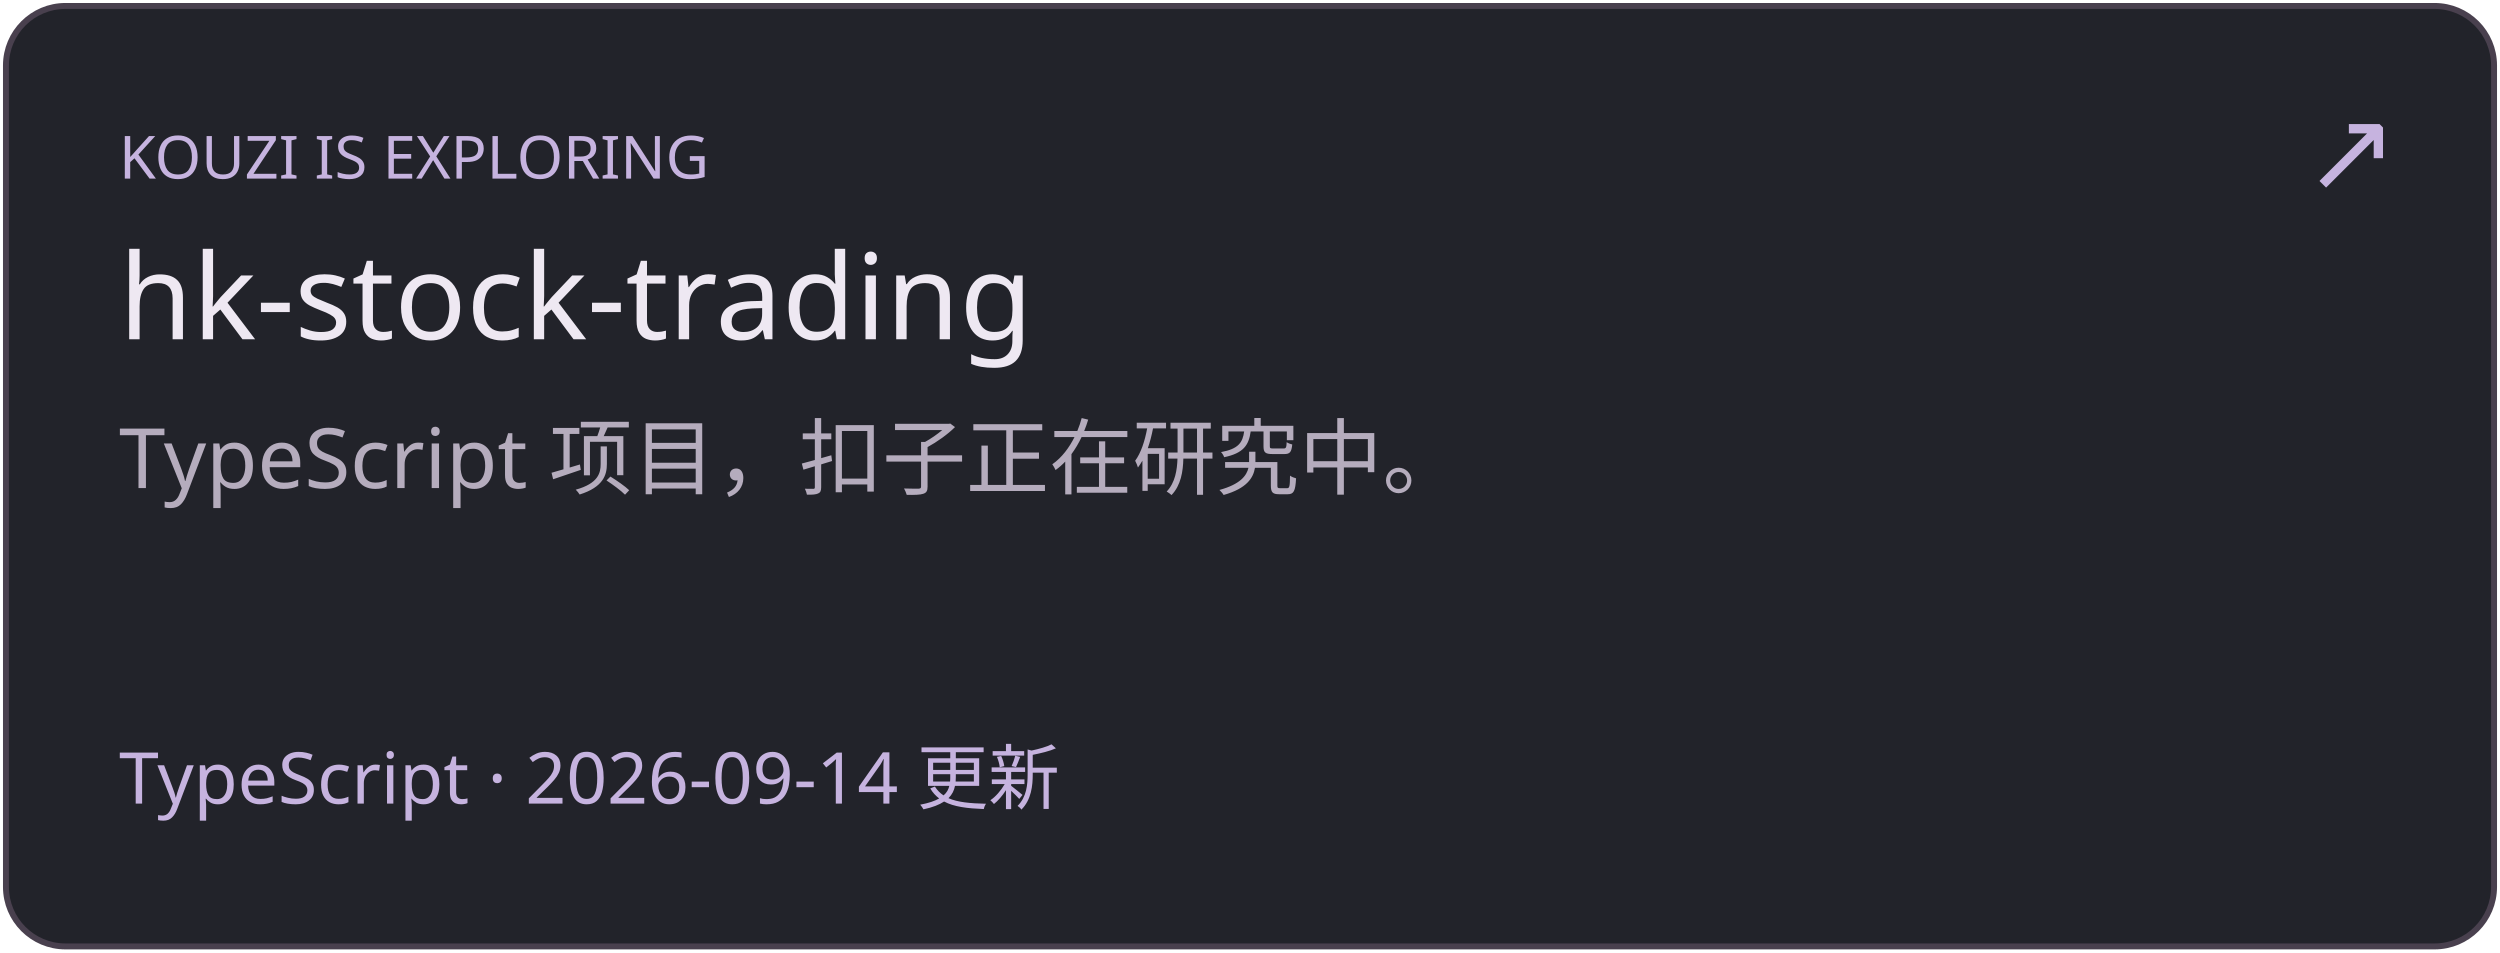
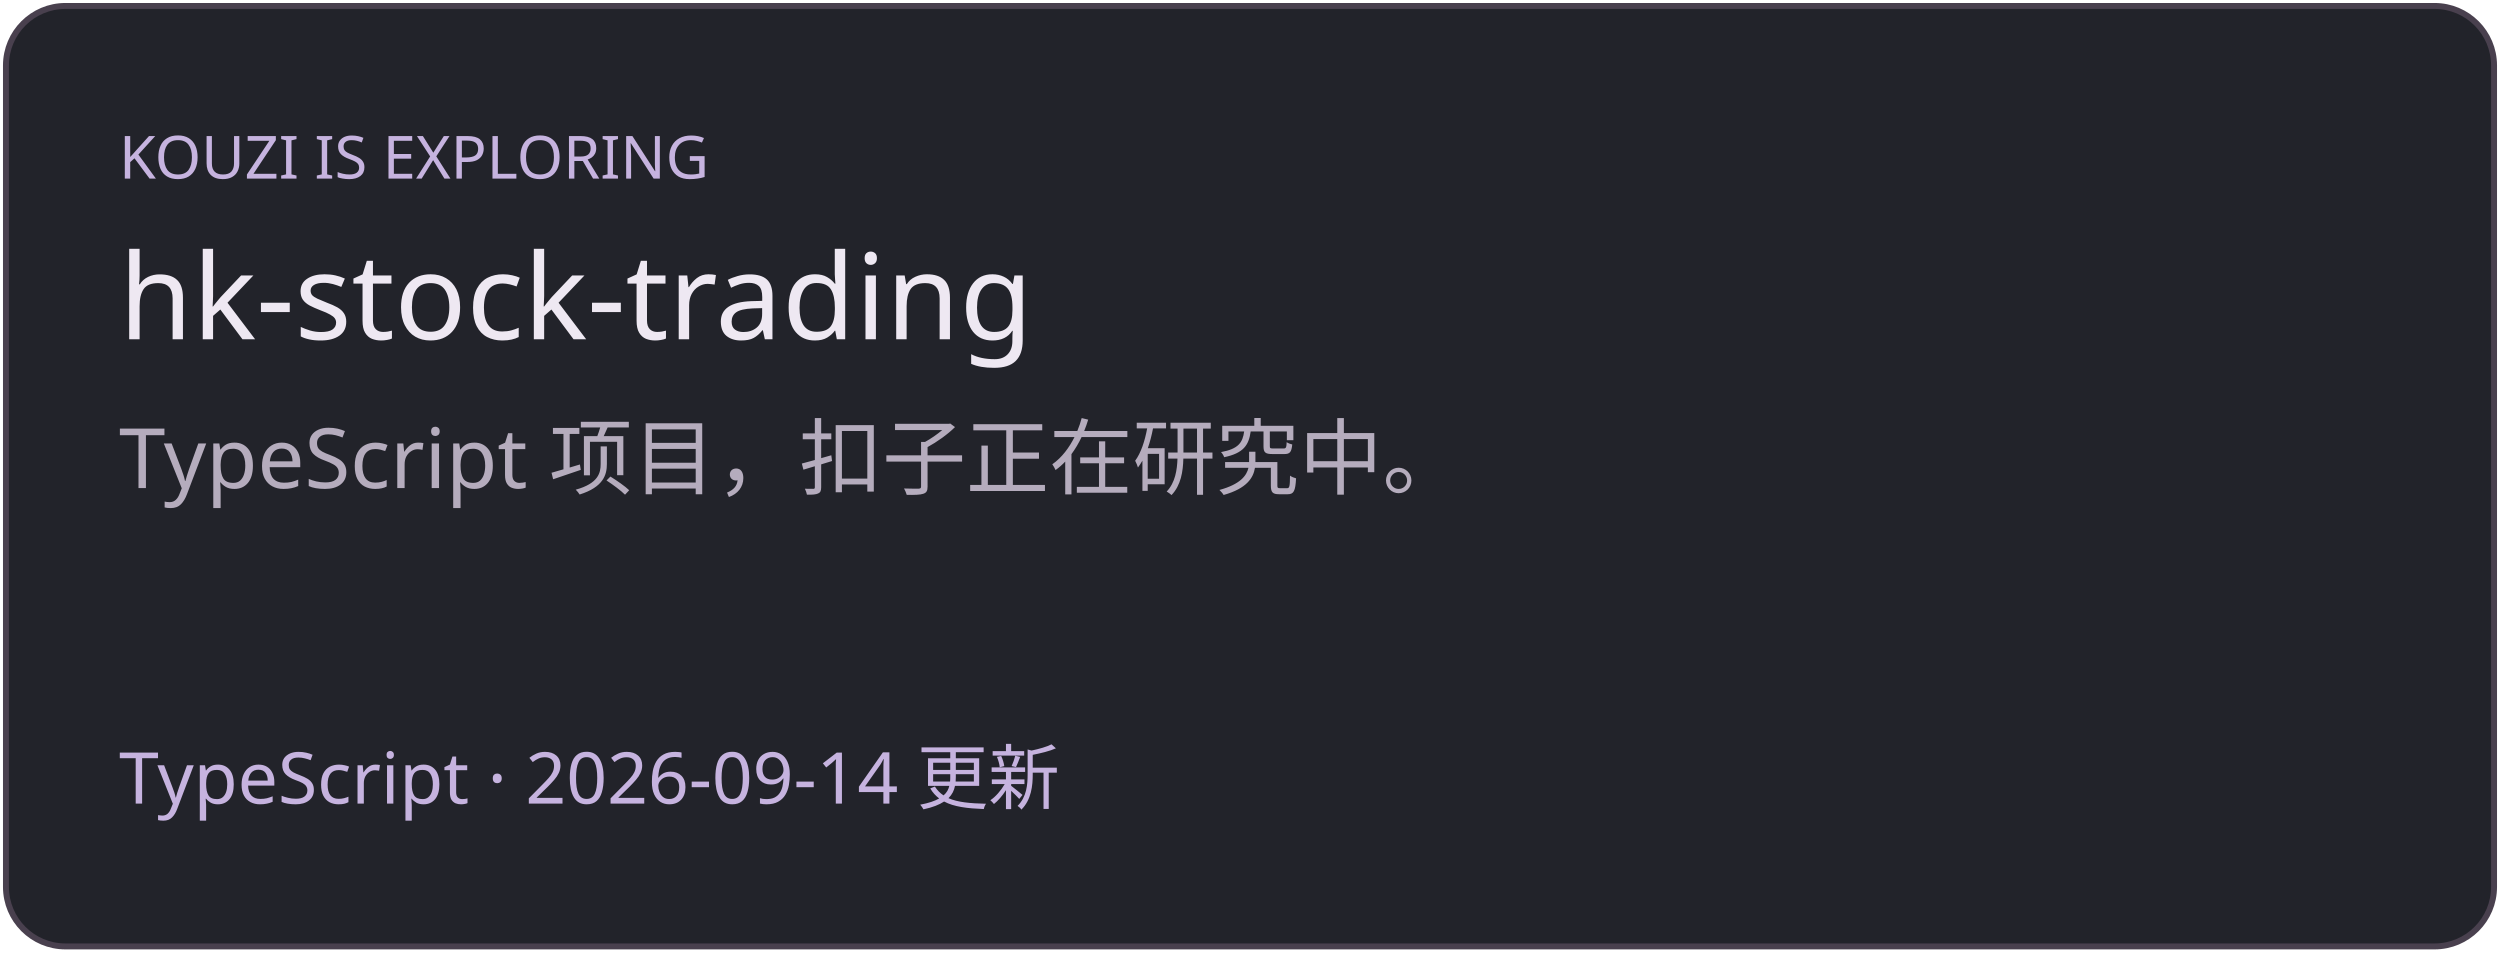
<svg xmlns="http://www.w3.org/2000/svg" width="420" height="160" viewBox="0 0 420 160" role="img">
  <rect x="1" y="1" width="418" height="158" rx="10" fill="#22232a" stroke="#49404e" />
  <text x="20" y="30" fill="#c6b3df" font-size="10" font-family="Segoe UI,Microsoft YaHei,sans-serif">KOUZI IS EXPLORING</text>
  <text x="20" y="57" fill="#eee8f2" font-size="20" font-family="Segoe UI,Microsoft YaHei,sans-serif">hk-stock-trading</text>
  <text x="20" y="82" fill="#b5acbd" font-size="14" font-family="Segoe UI,Microsoft YaHei,sans-serif">TypeScript 项目，扣子正在研究中。</text>
  <text x="20" y="135" fill="#c6b3df" font-size="12" font-family="Segoe UI,Microsoft YaHei,sans-serif">TypeScript · 2026-09-14 更新</text>
-   <text x="387" y="32" fill="#c6b3df" font-size="19" font-family="Segoe UI,Microsoft YaHei,sans-serif">↗</text>
</svg>
